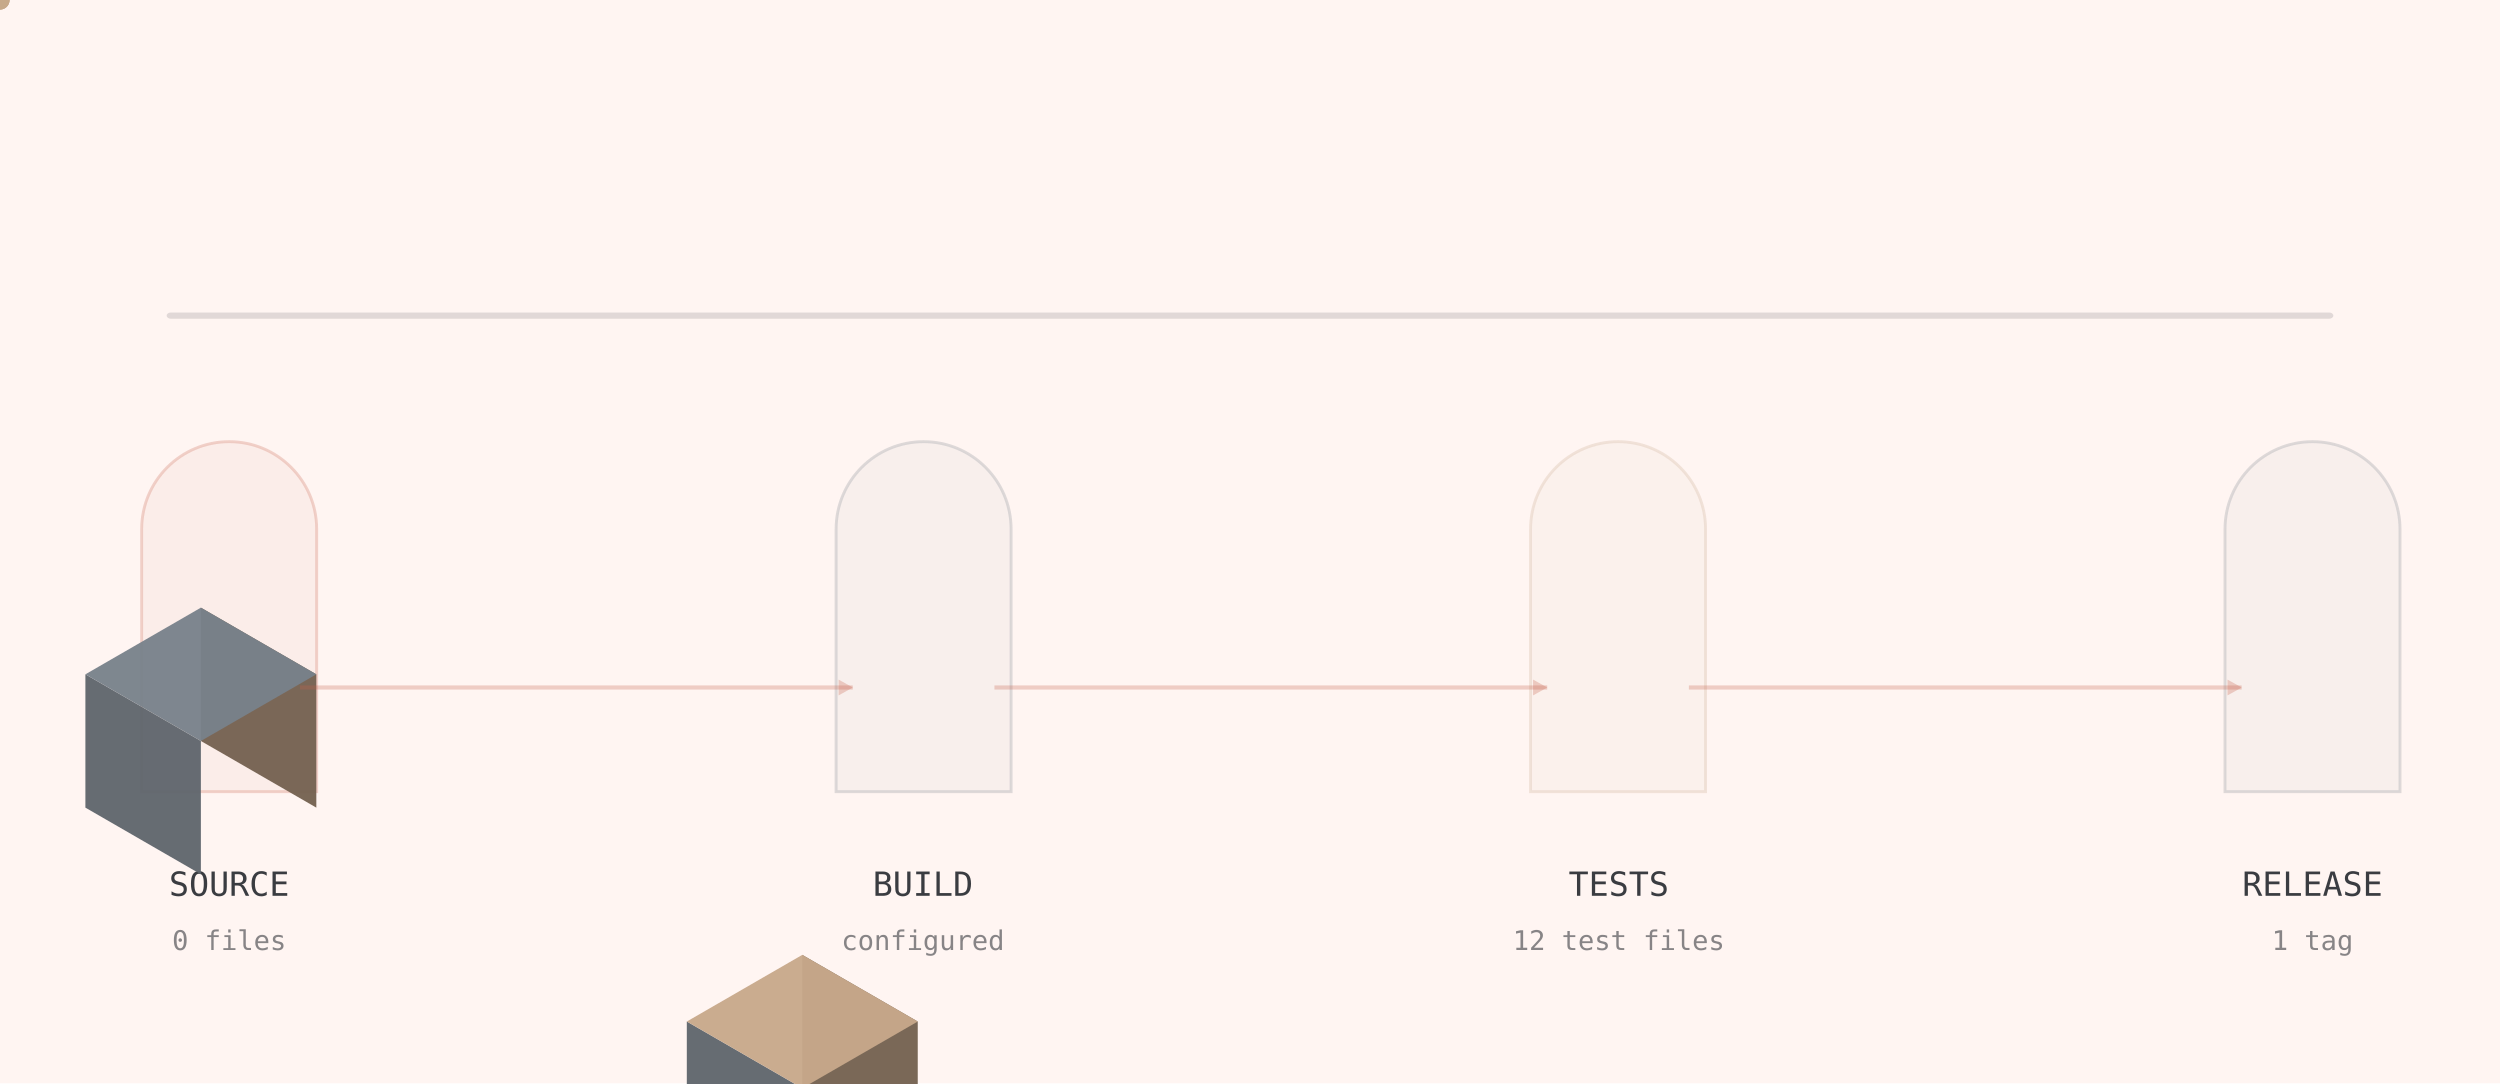
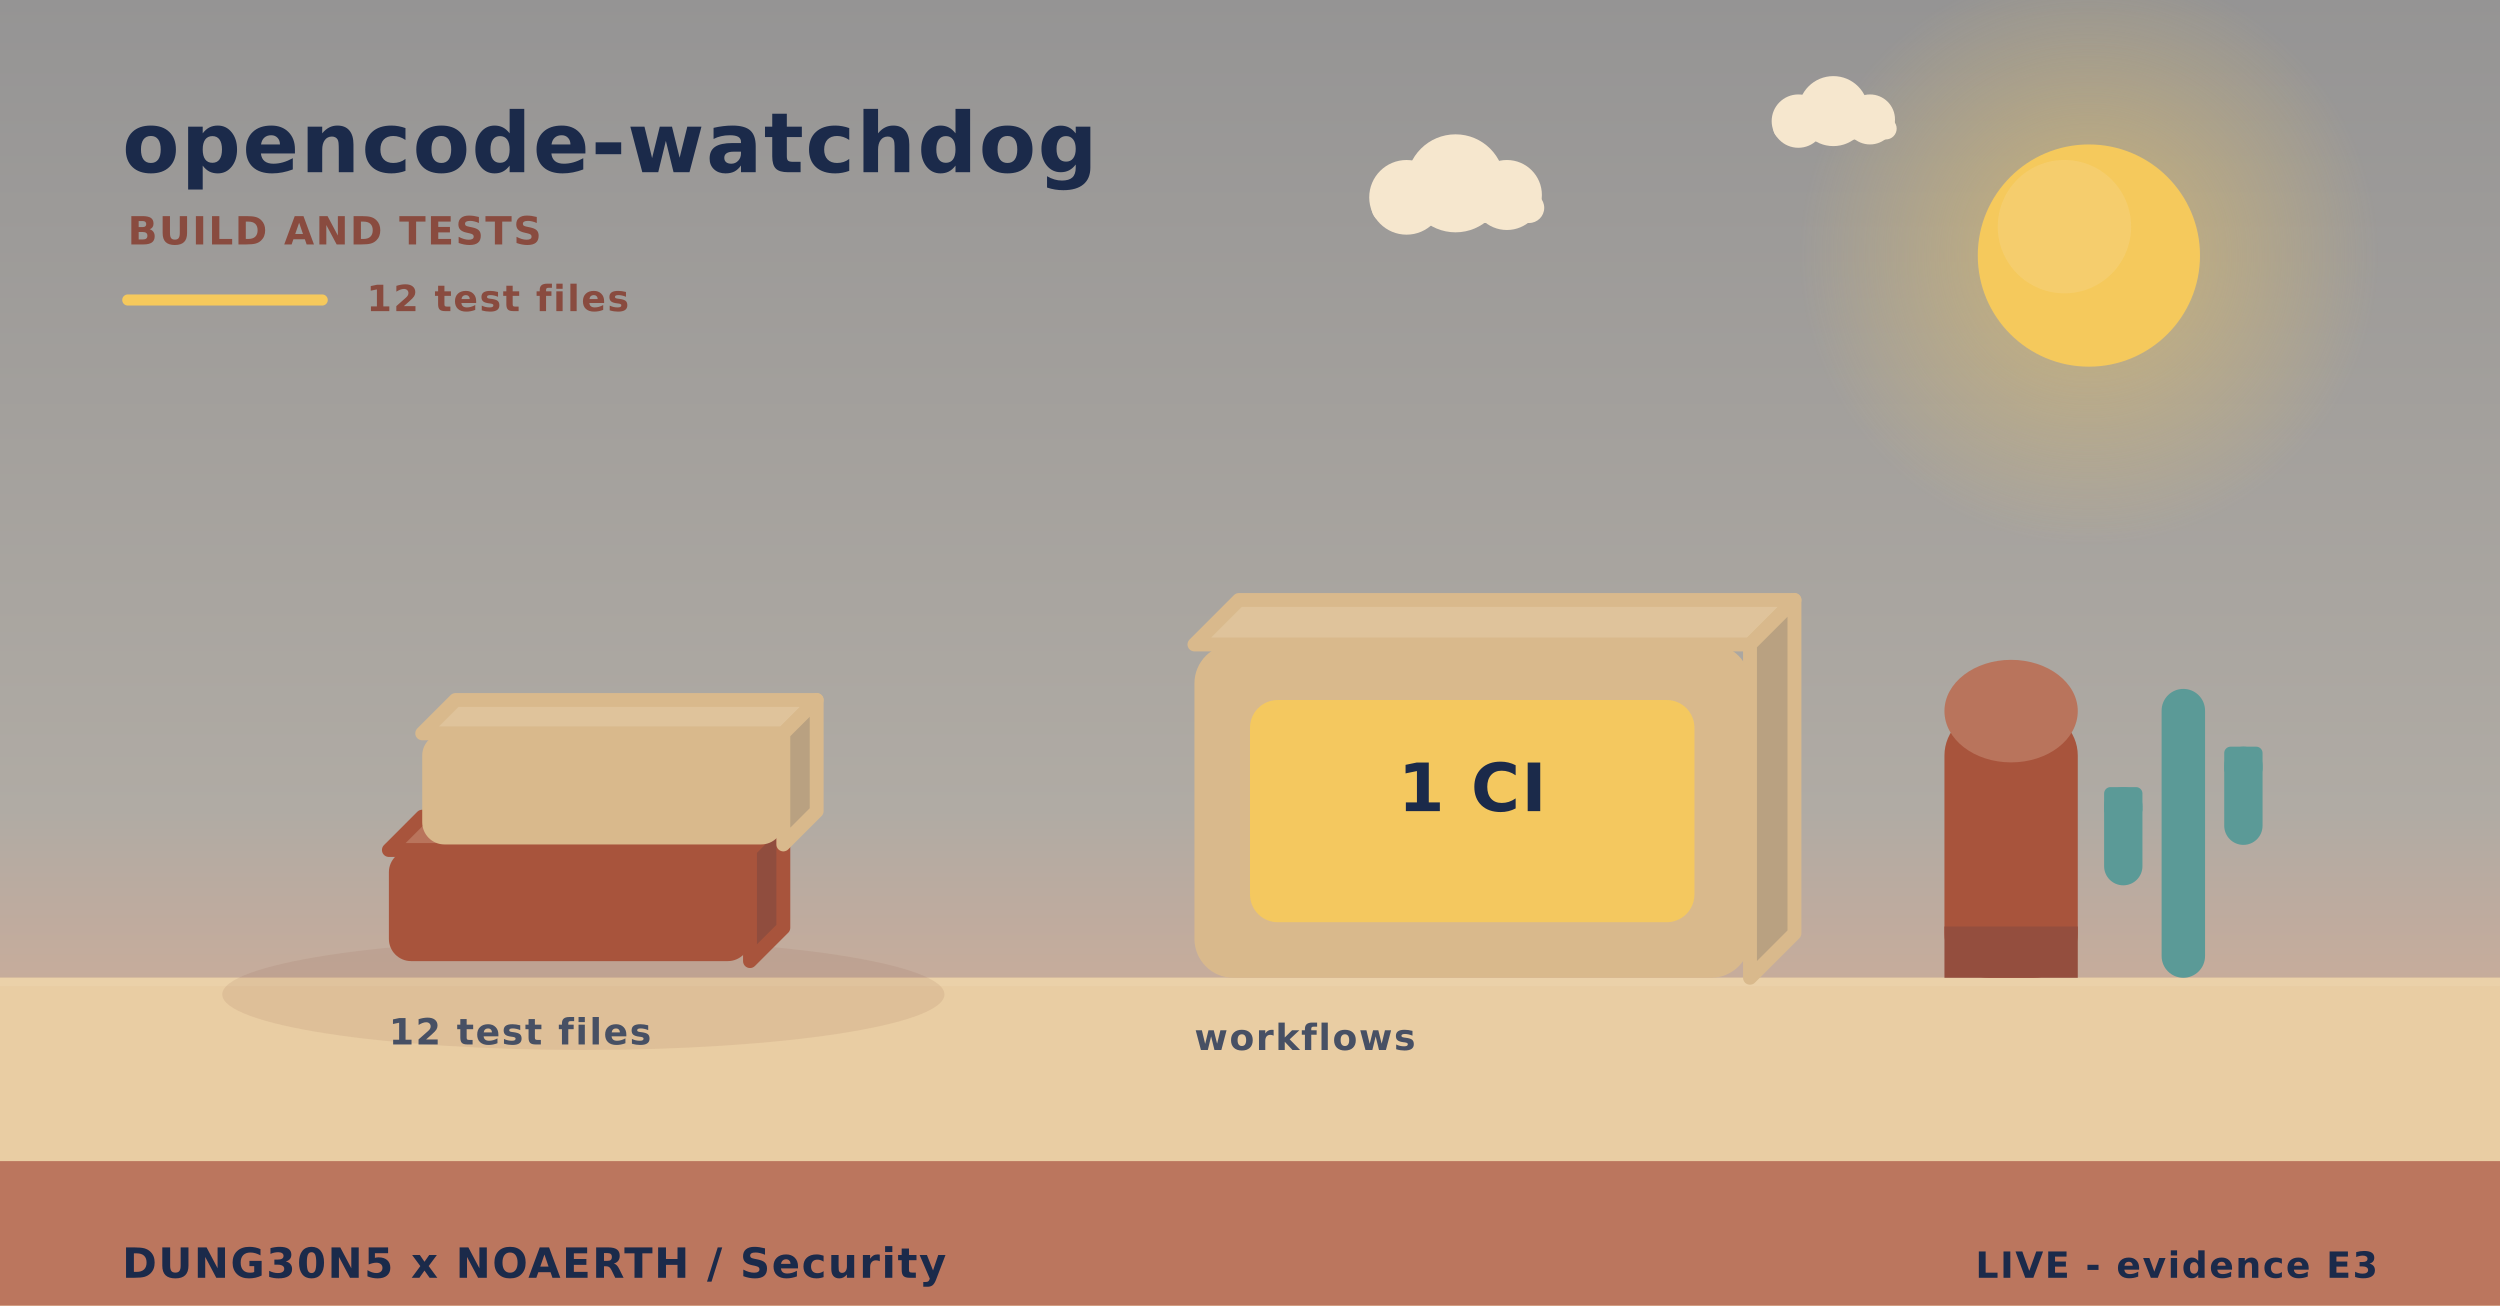
- <svg xmlns="http://www.w3.org/2000/svg" viewBox="0 0 1200 520" width="1200" height="520" role="img" aria-label="opencode-watchdog build evidence">
-   <rect width="1200" height="520" fill="#fff5f2" />
-   <defs>
-     <linearGradient id="gb" x1="0" y1="0" x2="1" y2="1">
-       <stop offset="0%" stop-color="#c75f48" />
-       <stop offset="100%" stop-color="#78818a" />
-     </linearGradient>
-   </defs>
-   <rect x="80.00" y="150.00" width="1040.00" height="3.00" rx="2.00" fill="rgba(37,40,46,0.140)" opacity="1.00" />
-   <path d="M68.00,380.00 L68.00,254.00 A42.00,42.00 0 0 1 152.00,254.00 L152.00,380.00 Z" fill="rgba(199,95,72,0.100)" opacity="0.55" stroke="rgba(199,95,72,0.450)" stroke-width="1.4" />
-   <polygon points="-192.26,189.00 -136.83,221.00 -136.83,157.00 -192.26,125.00" fill="#736150" opacity="0.95" />
-   <polygon points="-247.68,221.00 -192.26,253.00 -192.26,189.00 -247.68,157.00" fill="#5e656c" opacity="0.95" />
-   <polygon points="-192.26,125.00 -136.83,157.00 -192.26,189.00 -247.68,157.00" fill="#c75f48" opacity="0.95" />
-   <text x="110" y="430" font-family="ui-monospace,Menlo,monospace" font-size="16" fill="rgba(37,40,46,0.900)" text-anchor="middle">SOURCE</text>
-   <text x="110" y="456" font-family="ui-monospace,Menlo,monospace" font-size="13" fill="rgba(37,40,46,0.550)" text-anchor="middle">0 files</text>
-   <path d="M401.33,380.00 L401.33,254.00 A42.00,42.00 0 0 1 485.33,254.00 L485.33,380.00 Z" fill="rgba(120,129,138,0.100)" opacity="0.55" stroke="rgba(120,129,138,0.450)" stroke-width="1.4" />
-   <polygon points="96.42,355.67 151.84,387.67 151.84,323.67 96.42,291.67" fill="#736150" opacity="0.95" />
-   <polygon points="40.99,387.67 96.42,419.67 96.42,355.67 40.99,323.67" fill="#5e656c" opacity="0.95" />
-   <polygon points="96.42,291.67 151.84,323.67 96.42,355.67 40.99,323.67" fill="#78818a" opacity="0.95" />
-   <text x="443" y="430" font-family="ui-monospace,Menlo,monospace" font-size="16" fill="rgba(37,40,46,0.900)" text-anchor="middle">BUILD</text>
-   <text x="443" y="456" font-family="ui-monospace,Menlo,monospace" font-size="13" fill="rgba(37,40,46,0.550)" text-anchor="middle">configured</text>
-   <line x1="144.00" y1="330.00" x2="409.33" y2="330.00" stroke="rgba(199,95,72,0.500)" stroke-width="2.00" opacity="0.55" />
-   <polygon points="409.33,330.00 402.53,326.20 402.53,333.80" fill="rgba(199,95,72,0.500)" opacity="0.55" />
-   <g opacity="0.9">
-     <circle cx="0.00" cy="0.00" r="4.60" fill="#c7a88a" opacity="1.00" />
-     <animateTransform attributeName="transform" type="translate" values="144.00,330.00 409.33,330.00" dur="3.8s" begin="0.0s" repeatCount="indefinite" />
-     <animateTransform attributeName="transform" type="translate" values="409.33,330.00 144.00,330.00" dur="3.8s" begin="1.9s" repeatCount="indefinite" />
+ <svg xmlns="http://www.w3.org/2000/svg" width="900" height="470" viewBox="0 0 900 470" role="img" aria-label="opencode-watchdog - how it is verified">
+   <linearGradient id="skyb" x1="0" y1="0" x2="0" y2="1">
+     <stop offset="0" stop-color="#959494" />
+     <stop offset="0.62" stop-color="#b0aba4" />
+     <stop offset="1" stop-color="#f3ad8a" />
+   </linearGradient>
+   <rect width="900" height="470" fill="url(#skyb)" />
+   <radialGradient id="sunb">
+     <stop offset="0.35" stop-color="#f5c95c" stop-opacity="0.34" />
+     <stop offset="1" stop-color="#f5c95c" stop-opacity="0" />
+   </radialGradient>
+   <circle cx="752" cy="92" r="104" fill="url(#sunb)" />
+   <circle cx="752" cy="92" r="40" fill="#f5c95c" />
+   <circle cx="743.2" cy="81.6" r="24" fill="#f5d27e" opacity="0.5" />
+   <g>
+     <circle cx="524" cy="66" r="17.64" fill="#f6e7ce" />
+     <circle cx="506.36" cy="71.04" r="13.44" fill="#f6e7ce" />
+     <circle cx="542.48" cy="70.2" r="12.6" fill="#f6e7ce" />
+     <rect x="493.76" y="69.36" width="62.16" height="10.92" rx="5.46" fill="#f6e7ce" />
+     <animateTransform attributeName="transform" type="translate" values="0 0;24 0;0 0" dur="36s" begin="0s" repeatCount="indefinite" />
  </g>
-   <path d="M734.67,380.00 L734.67,254.00 A42.00,42.00 0 0 1 818.67,254.00 L818.67,380.00 Z" fill="rgba(199,168,138,0.100)" opacity="0.55" stroke="rgba(199,168,138,0.450)" stroke-width="1.4" />
-   <polygon points="385.09,522.33 440.52,554.33 440.52,490.33 385.09,458.33" fill="#736150" opacity="0.95" />
-   <polygon points="329.67,554.33 385.09,586.33 385.09,522.33 329.67,490.33" fill="#5e656c" opacity="0.95" />
-   <polygon points="385.09,458.33 440.52,490.33 385.09,522.33 329.67,490.33" fill="#c7a88a" opacity="0.95" />
-   <text x="777" y="430" font-family="ui-monospace,Menlo,monospace" font-size="16" fill="rgba(37,40,46,0.900)" text-anchor="middle">TESTS</text>
-   <text x="777" y="456" font-family="ui-monospace,Menlo,monospace" font-size="13" fill="rgba(37,40,46,0.550)" text-anchor="middle">12 test files</text>
-   <line x1="477.33" y1="330.00" x2="742.67" y2="330.00" stroke="rgba(199,95,72,0.500)" stroke-width="2.00" opacity="0.55" />
-   <polygon points="742.67,330.00 735.87,326.20 735.87,333.80" fill="rgba(199,95,72,0.500)" opacity="0.55" />
-   <g opacity="0.9">
-     <circle cx="0.00" cy="0.00" r="4.60" fill="#c7a88a" opacity="1.00" />
-     <animateTransform attributeName="transform" type="translate" values="477.33,330.00 742.67,330.00" dur="3.8s" begin="0.4s" repeatCount="indefinite" />
-     <animateTransform attributeName="transform" type="translate" values="742.67,330.00 477.33,330.00" dur="3.8s" begin="2.3s" repeatCount="indefinite" />
+   <g>
+     <circle cx="660" cy="40" r="12.6" fill="#f6e7ce" />
+     <circle cx="647.4" cy="43.6" r="9.6" fill="#f6e7ce" />
+     <circle cx="673.2" cy="43" r="9" fill="#f6e7ce" />
+     <rect x="638.4" y="42.4" width="44.4" height="7.8" rx="3.9" fill="#f6e7ce" />
+     <animateTransform attributeName="transform" type="translate" values="0 0;-18 0;0 0" dur="46s" begin="3s" repeatCount="indefinite" />
  </g>
-   <path d="M1068.00,380.00 L1068.00,254.00 A42.00,42.00 0 0 1 1152.00,254.00 L1152.00,380.00 Z" fill="rgba(120,129,138,0.100)" opacity="0.55" stroke="rgba(120,129,138,0.450)" stroke-width="1.4" />
-   <polygon points="673.77,689.00 729.19,721.00 729.19,657.00 673.77,625.00" fill="#736150" opacity="0.95" />
-   <polygon points="618.34,721.00 673.77,753.00 673.77,689.00 618.34,657.00" fill="#5e656c" opacity="0.95" />
-   <polygon points="673.77,625.00 729.19,657.00 673.77,689.00 618.34,657.00" fill="#78818a" opacity="0.95" />
-   <text x="1110" y="430" font-family="ui-monospace,Menlo,monospace" font-size="16" fill="rgba(37,40,46,0.900)" text-anchor="middle">RELEASE</text>
-   <text x="1110" y="456" font-family="ui-monospace,Menlo,monospace" font-size="13" fill="rgba(37,40,46,0.550)" text-anchor="middle">1 tag</text>
-   <line x1="810.67" y1="330.00" x2="1076.00" y2="330.00" stroke="rgba(199,95,72,0.500)" stroke-width="2.00" opacity="0.55" />
-   <polygon points="1076.00,330.00 1069.20,326.20 1069.20,333.80" fill="rgba(199,95,72,0.500)" opacity="0.55" />
-   <g opacity="0.9">
-     <circle cx="0.00" cy="0.00" r="4.60" fill="#c7a88a" opacity="1.00" />
-     <animateTransform attributeName="transform" type="translate" values="810.67,330.00 1076.00,330.00" dur="3.8s" begin="0.8s" repeatCount="indefinite" />
-     <animateTransform attributeName="transform" type="translate" values="1076.00,330.00 810.67,330.00" dur="3.8s" begin="2.7s" repeatCount="indefinite" />
+   <rect x="0" y="352" width="900" height="118" fill="#e9cda3" />
+   <rect x="0" y="352" width="900" height="3" fill="#ebd1a9" />
+   <text x="44" y="62" font-family="Verdana,DejaVu Sans,sans-serif" font-size="30" font-weight="700" letter-spacing="0.6" fill="#1b2a4a" text-anchor="start">opencode-watchdog</text>
+   <text x="46" y="88" font-family="Verdana,DejaVu Sans,sans-serif" font-size="14" font-weight="700" letter-spacing="0.6" fill="#894b3f" text-anchor="start">BUILD AND TESTS</text>
+   <rect x="44" y="106" width="74" height="4" rx="2" fill="#f5c95c" />
+   <text x="132" y="112" font-family="Verdana,DejaVu Sans,sans-serif" font-size="13" font-weight="700" letter-spacing="0.6" fill="#894b3f" text-anchor="start">12 test files</text>
+   <ellipse cx="210" cy="358" rx="130" ry="20" fill="rgba(138,90,68,0.11)" />
+   <g>
+     <path d="M140,306 L270,306 L282,294 L152,294 Z" fill="#b9745c" stroke="#a8543c" stroke-width="5" stroke-linejoin="round" />
+     <path d="M270,306 L282,294 L282,334 L270,346 Z" fill="#904d3e" stroke="#a8543c" stroke-width="5" stroke-linejoin="round" />
+     <rect x="140" y="306" width="130" height="40" rx="8" fill="#a8543c" />
+     <animateTransform attributeName="transform" type="translate" values="0 10;0 0" dur="0.8s" begin="0.5s" fill="freeze" />
  </g>
+   <g>
+     <path d="M152,264 L282,264 L294,252 L164,252 Z" fill="#dfc39b" stroke="#d9b98c" stroke-width="5" stroke-linejoin="round" />
+     <path d="M282,264 L294,252 L294,292 L282,304 Z" fill="#b9a181" stroke="#d9b98c" stroke-width="5" stroke-linejoin="round" />
+     <rect x="152" y="264" width="130" height="40" rx="8" fill="#d9b98c" />
+     <animateTransform attributeName="transform" type="translate" values="0 10;0 0" dur="0.8s" begin="0.34s" fill="freeze" />
+   </g>
+   <text x="140" y="376" font-family="Verdana,DejaVu Sans,sans-serif" font-size="13" font-weight="700" letter-spacing="0.6" fill="#475064" text-anchor="start">12 test files</text>
+   <path d="M430,232 L630,232 L646,216 L446,216 Z" fill="#dfc39b" stroke="#d9b98c" stroke-width="5" stroke-linejoin="round" />
+   <path d="M630,232 L646,216 L646,336 L630,352 Z" fill="#b9a181" stroke="#d9b98c" stroke-width="5" stroke-linejoin="round" />
+   <rect x="430" y="232" width="200" height="120" rx="14" fill="#d9b98c" />
+   <rect x="450" y="252" width="160" height="80" rx="10" fill="#f5c95c" opacity="0.94" />
+   <text x="530" y="292" font-family="Verdana,DejaVu Sans,sans-serif" font-size="24" font-weight="700" letter-spacing="0.6" fill="#1b2a4a" text-anchor="middle">1 CI</text>
+   <g>
+     <text x="430" y="378" font-family="Verdana,DejaVu Sans,sans-serif" font-size="13" font-weight="700" letter-spacing="0.6" fill="#475064" text-anchor="start">workflows</text>
+     <animate attributeName="opacity" values="0.55;1;0.55" dur="4.6s" begin="0s" repeatCount="indefinite" />
+   </g>
+   <rect x="700" y="256" width="48" height="96" rx="16" fill="#a8543c" />
+   <ellipse cx="724" cy="256" rx="24" ry="18.46" fill="#b9745c" />
+   <rect x="700" y="333.54" width="48" height="18.46" fill="#944e3e" />
+   <rect x="778.18" y="248" width="15.64" height="104" rx="7.82" fill="#5b9a97" />
+   <rect x="757.48" y="283.36" width="13.8" height="35.36" rx="6.9" fill="#5b9a97" />
+   <rect x="757.48" y="283.36" width="13.8" height="10.4" rx="2.3" fill="#5b9a97" />
+   <rect x="800.72" y="268.8" width="13.8" height="35.36" rx="6.9" fill="#5b9a97" />
+   <rect x="800.72" y="268.8" width="13.8" height="10.4" rx="2.3" fill="#5b9a97" />
+   <rect x="0" y="418" width="900" height="52" rx="0" fill="#b87159" opacity="0.94" />
+   <text x="44" y="460" font-family="Verdana,DejaVu Sans,sans-serif" font-size="15" font-weight="700" letter-spacing="0.6" fill="#1b2a4a" text-anchor="start">DUNG30N5 x NOAERTH  /  Security</text>
+   <text x="856" y="460" font-family="Verdana,DejaVu Sans,sans-serif" font-size="13" font-weight="700" letter-spacing="0.6" fill="#1b2a4a" text-anchor="end">LIVE  -  evidence E3</text>
</svg>
